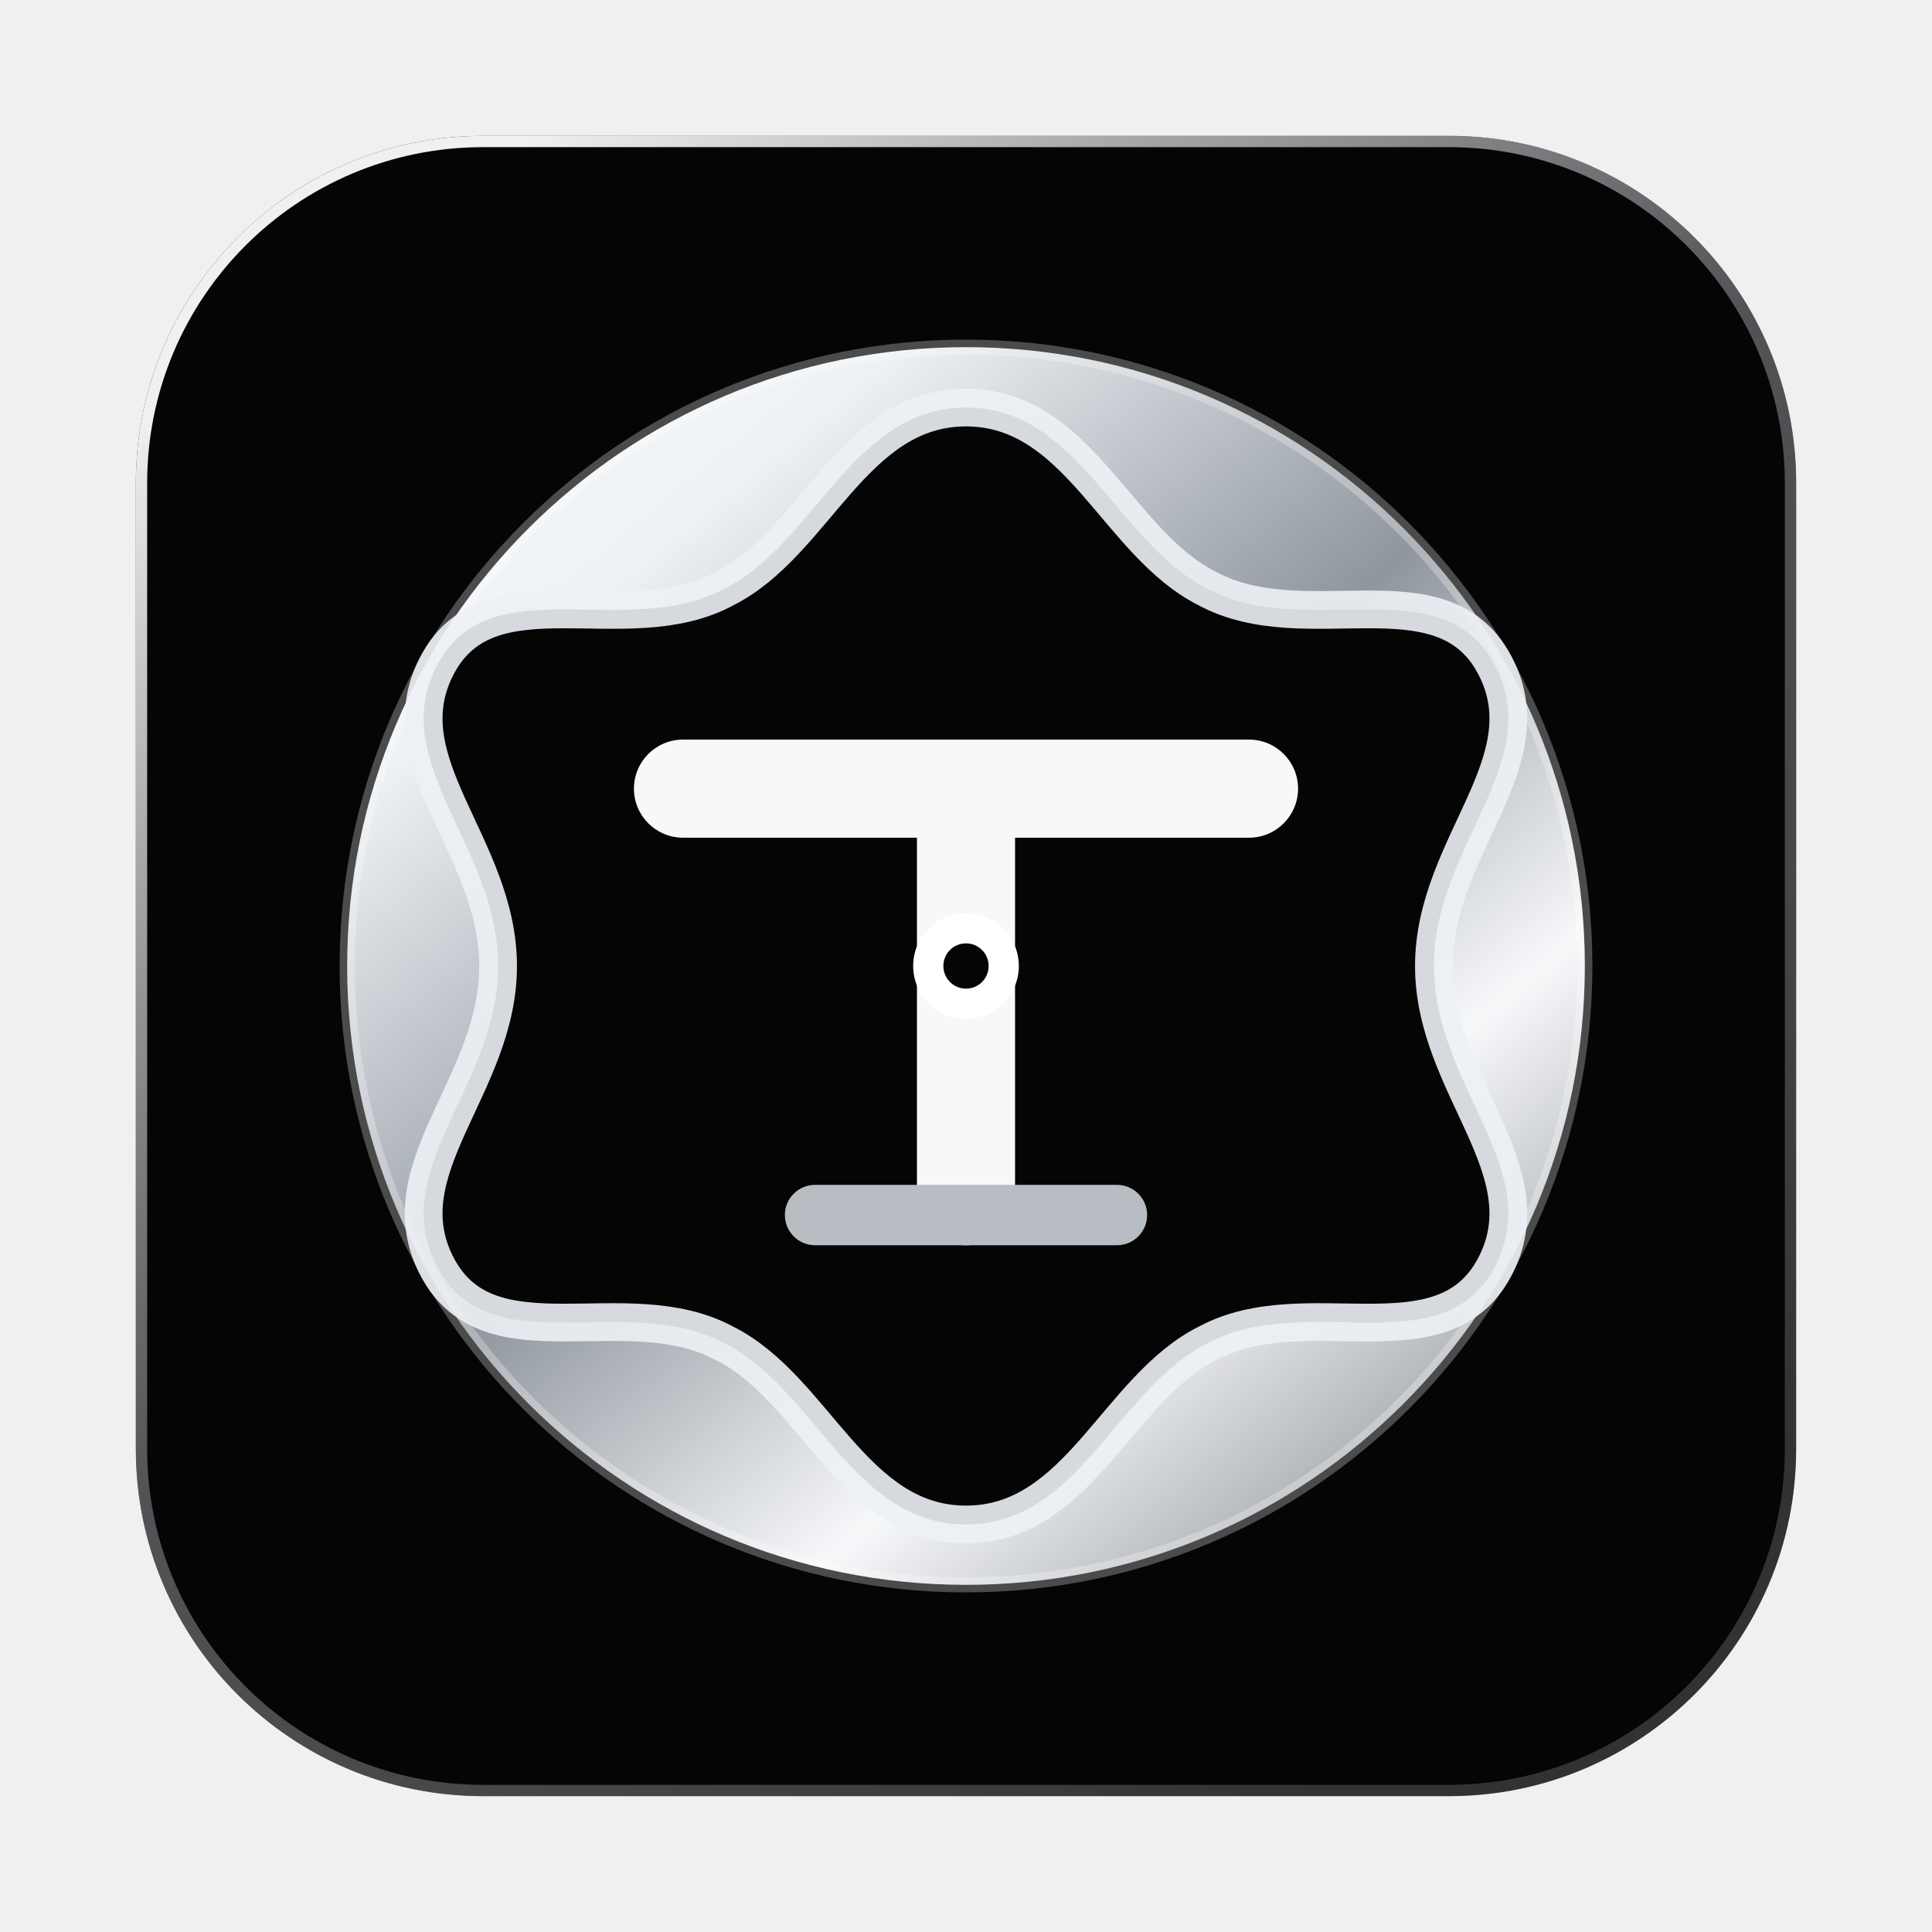
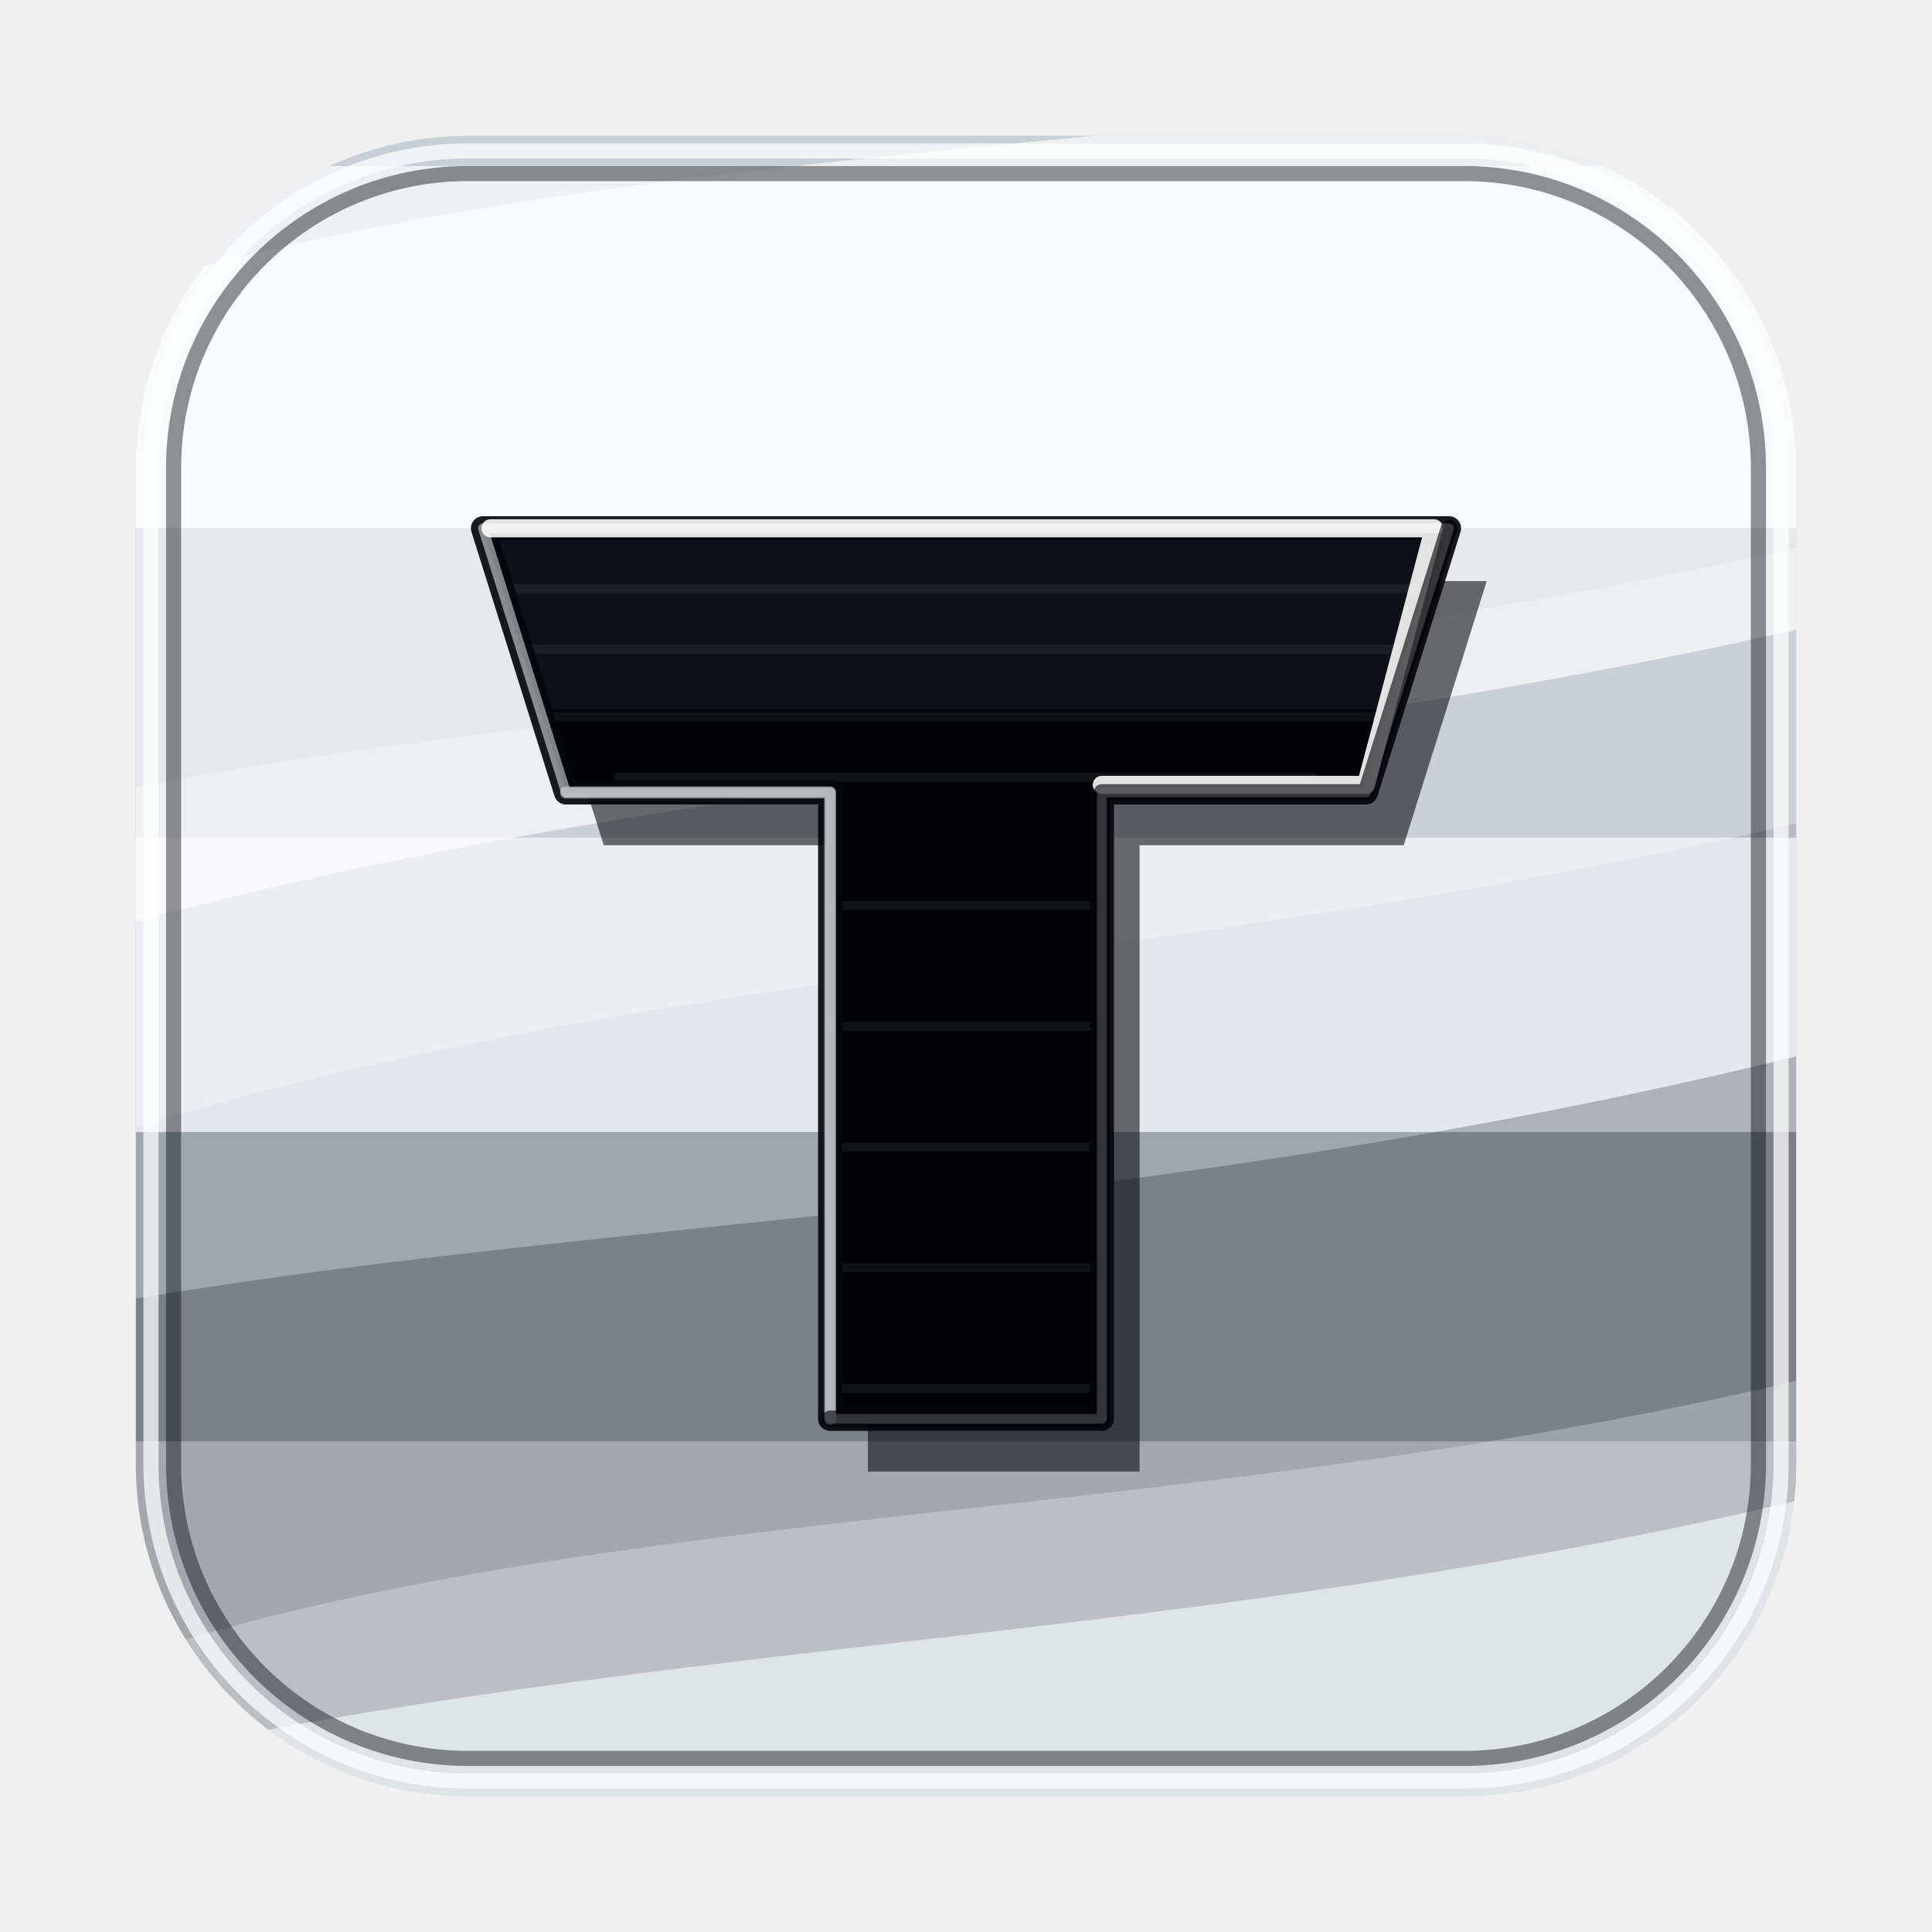
<svg xmlns="http://www.w3.org/2000/svg" viewBox="0 0 256 256" role="img" aria-label="torque">
  <defs>
-     <linearGradient id="steel" x1="50" y1="34" x2="206" y2="222" gradientUnits="userSpaceOnUse">
-       <stop offset="0" stop-color="#ffffff" />
-       <stop offset="0.22" stop-color="#edf1f5" />
-       <stop offset="0.48" stop-color="#8f969e" />
-       <stop offset="0.7" stop-color="#f7f8fa" />
-       <stop offset="1" stop-color="#5f666e" />
-     </linearGradient>
-     <linearGradient id="edge" x1="55" y1="30" x2="196" y2="222" gradientUnits="userSpaceOnUse">
-       <stop offset="0" stop-color="#ffffff" stop-opacity="0.94" />
-       <stop offset="0.48" stop-color="#b8bdc4" stop-opacity="0.42" />
-       <stop offset="1" stop-color="#ffffff" stop-opacity="0.18" />
-     </linearGradient>
+     <clipPath id="plateClip">
+       <rect x="18" y="18" width="220" height="220" rx="44" />
+     </clipPath>
+     <clipPath id="tClip">
+       <path d="M64 70H192L181 105H146V188H110V105H75Z" />
+     </clipPath>
  </defs>
-   <rect x="18" y="18" width="220" height="220" rx="46" fill="#050505" />
-   <rect x="18.75" y="18.75" width="218.5" height="218.5" rx="45.25" fill="none" stroke="url(#edge)" stroke-width="1.5" />
-   <circle cx="128" cy="128" r="82" fill="url(#steel)" />
-   <circle cx="128" cy="128" r="82" fill="none" stroke="#ffffff" stroke-opacity="0.28" stroke-width="2" />
-   <path d="M128 54        C143 54 148 72 160 78        C173 85 191 75 198 88        C205 101 190 112 190 128        C190 144 205 155 198 168        C191 181 173 171 160 178        C148 184 143 202 128 202        C113 202 108 184 96 178        C83 171 65 181 58 168        C51 155 66 144 66 128        C66 112 51 101 58 88        C65 75 83 85 96 78        C108 72 113 54 128 54Z" fill="#050505" stroke="#edf1f5" stroke-opacity="0.9" stroke-width="5" stroke-linejoin="round" />
-   <rect x="84" y="98" width="88" height="13" rx="6.5" fill="#f7f8fa" />
-   <rect x="121.5" y="100" width="13" height="65" rx="6.5" fill="#f7f8fa" />
-   <rect x="104" y="157" width="48" height="8" rx="4" fill="#b8bdc4" />
-   <circle cx="128" cy="128" r="7" fill="#ffffff" />
-   <circle cx="128" cy="128" r="3" fill="#050505" />
+   <rect x="18" y="18" width="220" height="220" rx="44" fill="#c9cfd6" />
+   <g clip-path="url(#plateClip)">
+     <path d="M-8 22H264V70H-8Z" fill="#f8fafb" opacity="0.78" />
+     <path d="M-8 70H264V111H-8Z" fill="#929aa3" opacity="0.36" />
+     <path d="M-8 111H264V150H-8Z" fill="#f1f4f6" opacity="0.68" />
+     <path d="M-8 150H264V191H-8Z" fill="#5e6873" opacity="0.40" />
+     <path d="M-8 191H264V244H-8Z" fill="#dce1e5" opacity="0.64" />
+     <path d="M-14 49C58 18 146 22 272 4V75C163 105 81 99 -14 132Z" fill="#ffffff" opacity="0.66" />
+     <path d="M-10 111C64 90 151 96 270 65V101C159 132 80 124 -10 159Z" fill="#ffffff" opacity="0.30" />
+     <path d="M-12 178C70 159 154 165 268 132V191C165 221 82 214 -12 240Z" fill="#121821" opacity="0.26" />
+     <path d="M10 222C76 198 160 203 246 181V245H10Z" fill="#f8fafb" opacity="0.28" />
+   </g>
+   <rect x="20" y="20" width="216" height="216" rx="42" fill="none" stroke="#ffffff" stroke-opacity="0.72" stroke-width="2" />
+   <rect x="23" y="23" width="210" height="210" rx="39" fill="none" stroke="#05070a" stroke-opacity="0.44" stroke-width="2" />
+   <path d="M69 77H197L186 112H151V195H115V112H80Z" fill="#05070a" opacity="0.58" />
+   <g clip-path="url(#tClip)">
+     <rect x="54" y="62" width="148" height="136" fill="#05070b" />
+     <path d="M54 62H202V94H54Z" fill="#0f141a" opacity="0.86" />
+     <path d="M54 94H202V198H54Z" fill="#020305" opacity="0.94" />
+     <path d="M64 78H192 M65 86H190 M68 95H186 M82 103H174 M110 120H146 M110 136H146 M110 152H146 M110 168H146 M110 184H146" fill="none" stroke="#ffffff" stroke-opacity="0.06" stroke-width="1.2" stroke-linecap="round" />
+   </g>
+   <path d="M64 70H192L181 105H146V188H110V105H75Z" fill="none" stroke="#05070b" stroke-opacity="0.92" stroke-width="3.2" stroke-linejoin="round" />
+   <path d="M64 70H192L181 105H146V188H110V105H75Z" fill="none" stroke="#ffffff" stroke-opacity="0.50" stroke-width="1.3" stroke-linejoin="round" />
+   <path d="M65 70H190L181 104H146" fill="none" stroke="#ffffff" stroke-opacity="0.88" stroke-width="2.4" stroke-linecap="round" stroke-linejoin="round" />
+   <path d="M75 105H110V188" fill="none" stroke="#dfe4e8" stroke-opacity="0.54" stroke-width="1.6" stroke-linecap="round" stroke-linejoin="round" />
+   <path d="M192 70L181 105H146V188H110" fill="none" stroke="#020305" stroke-opacity="0.62" stroke-width="2.2" stroke-linecap="round" stroke-linejoin="round" />
</svg>
